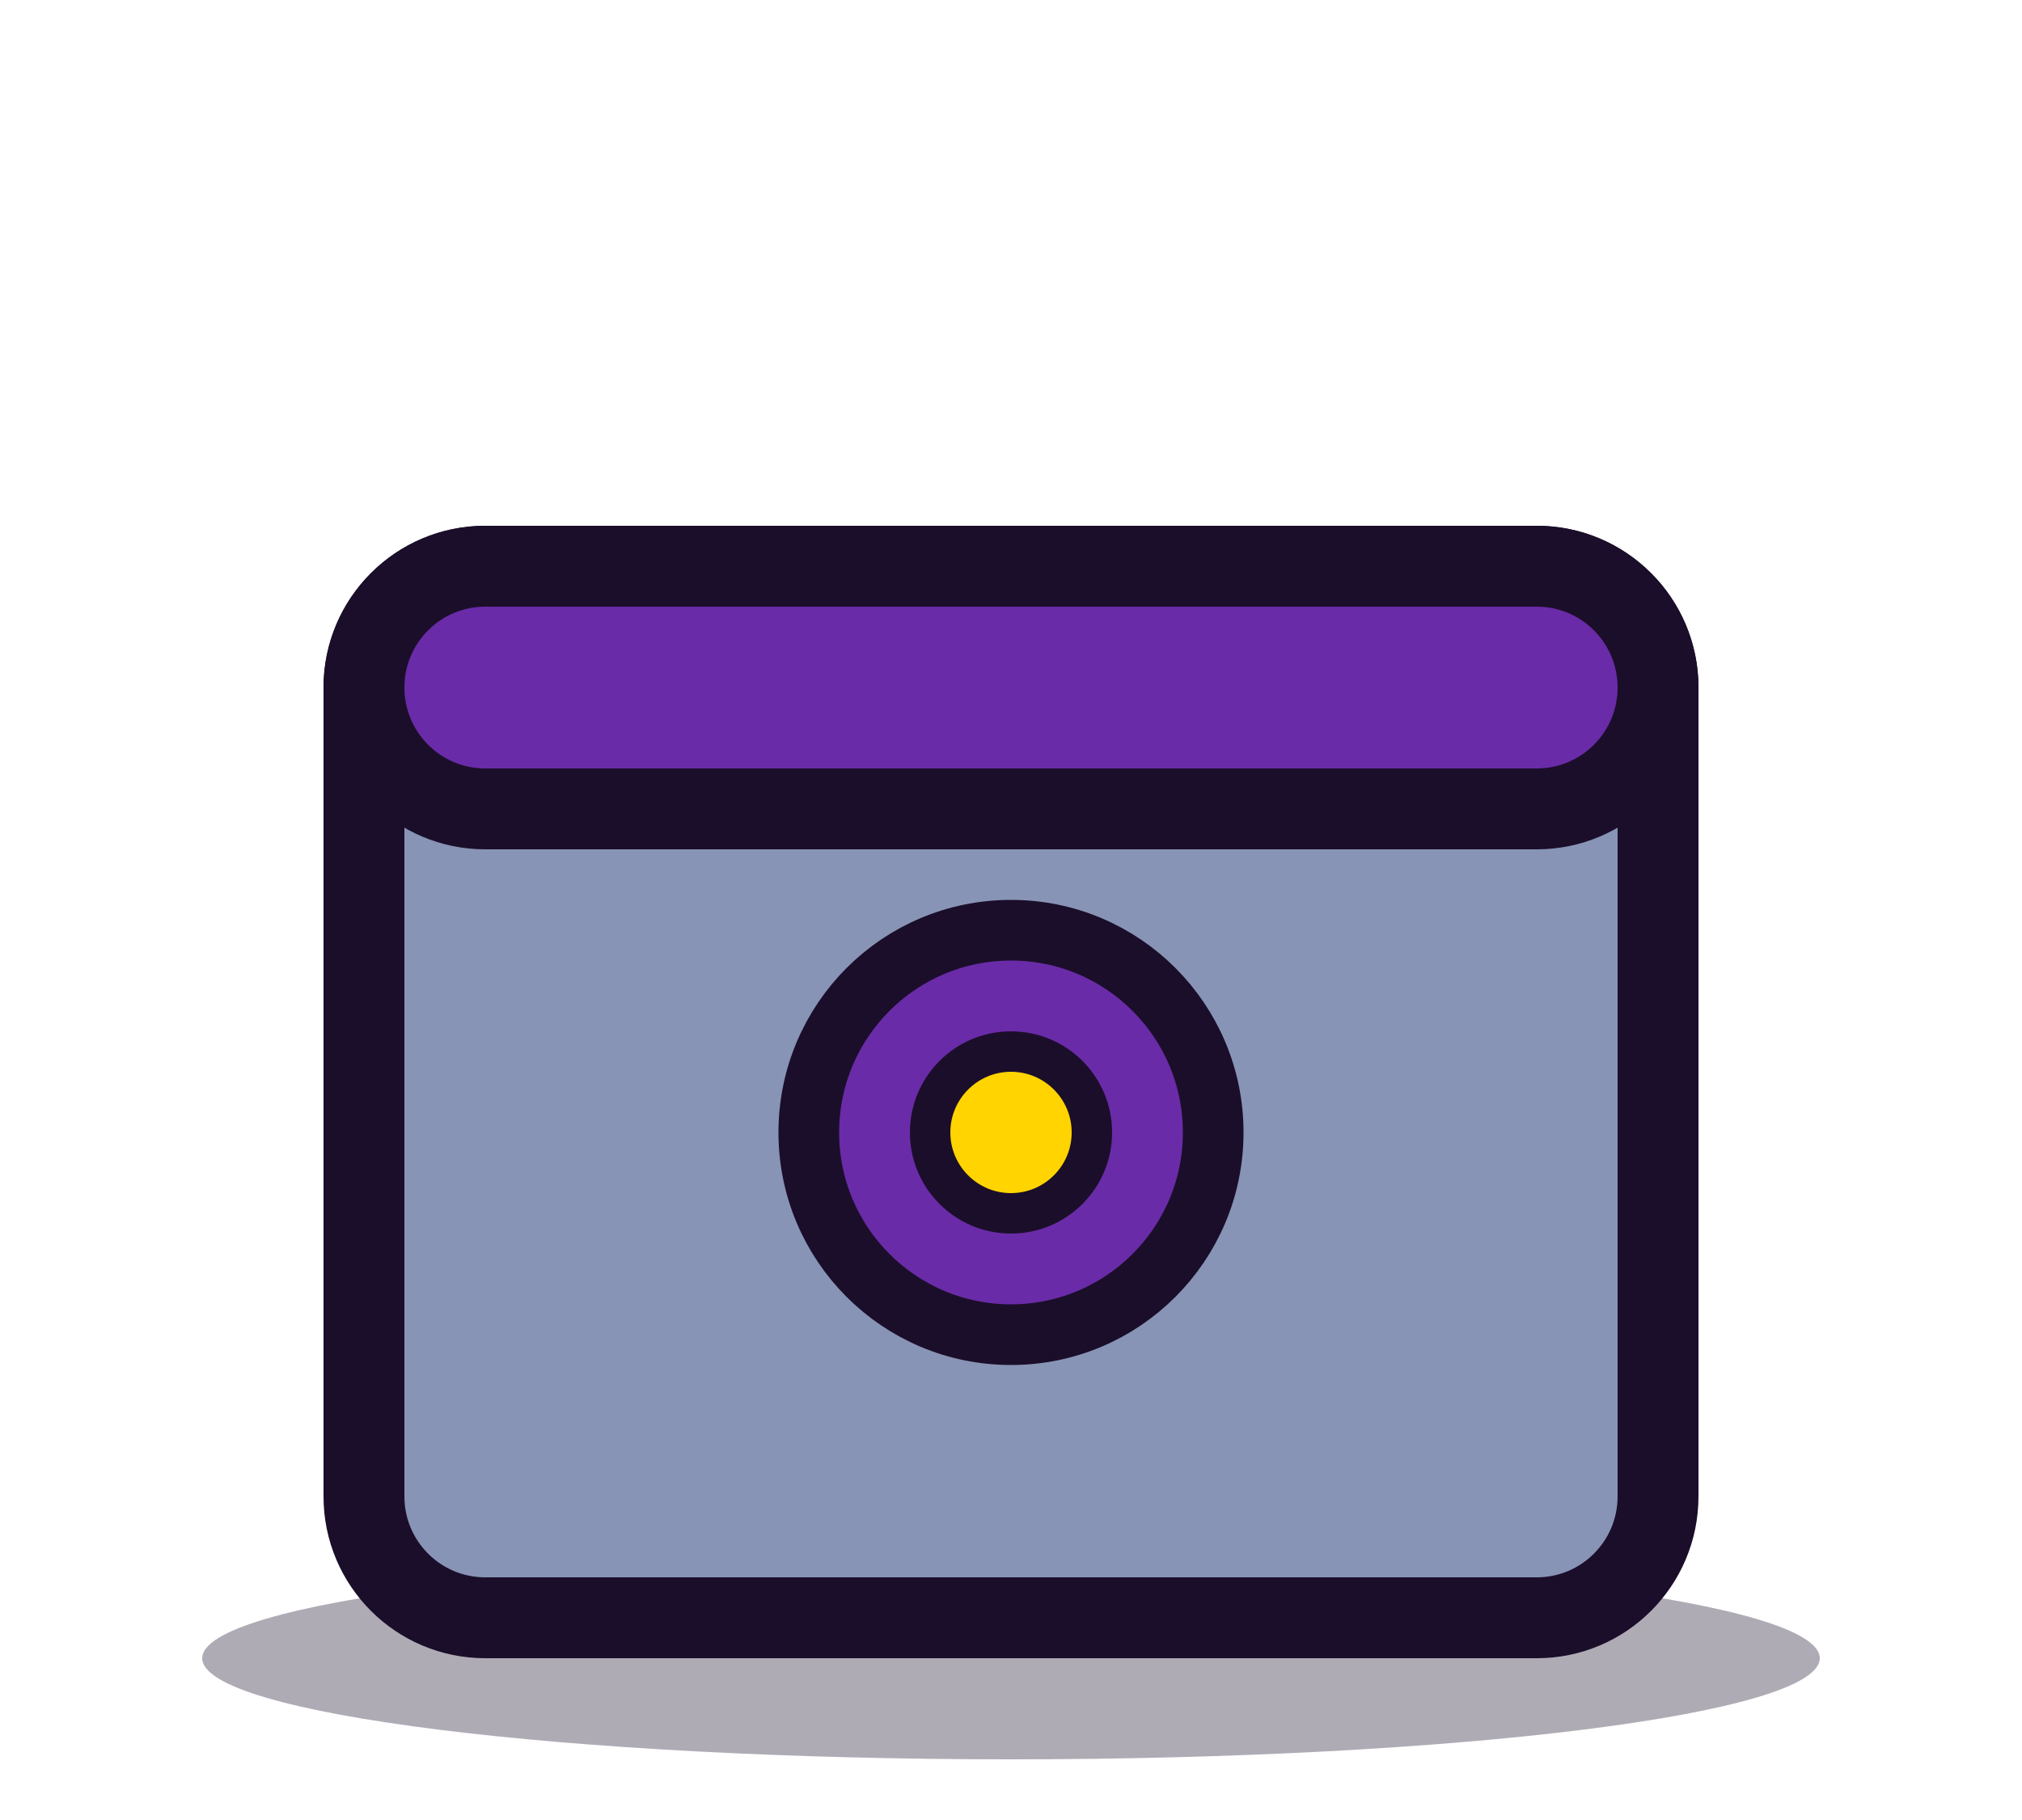
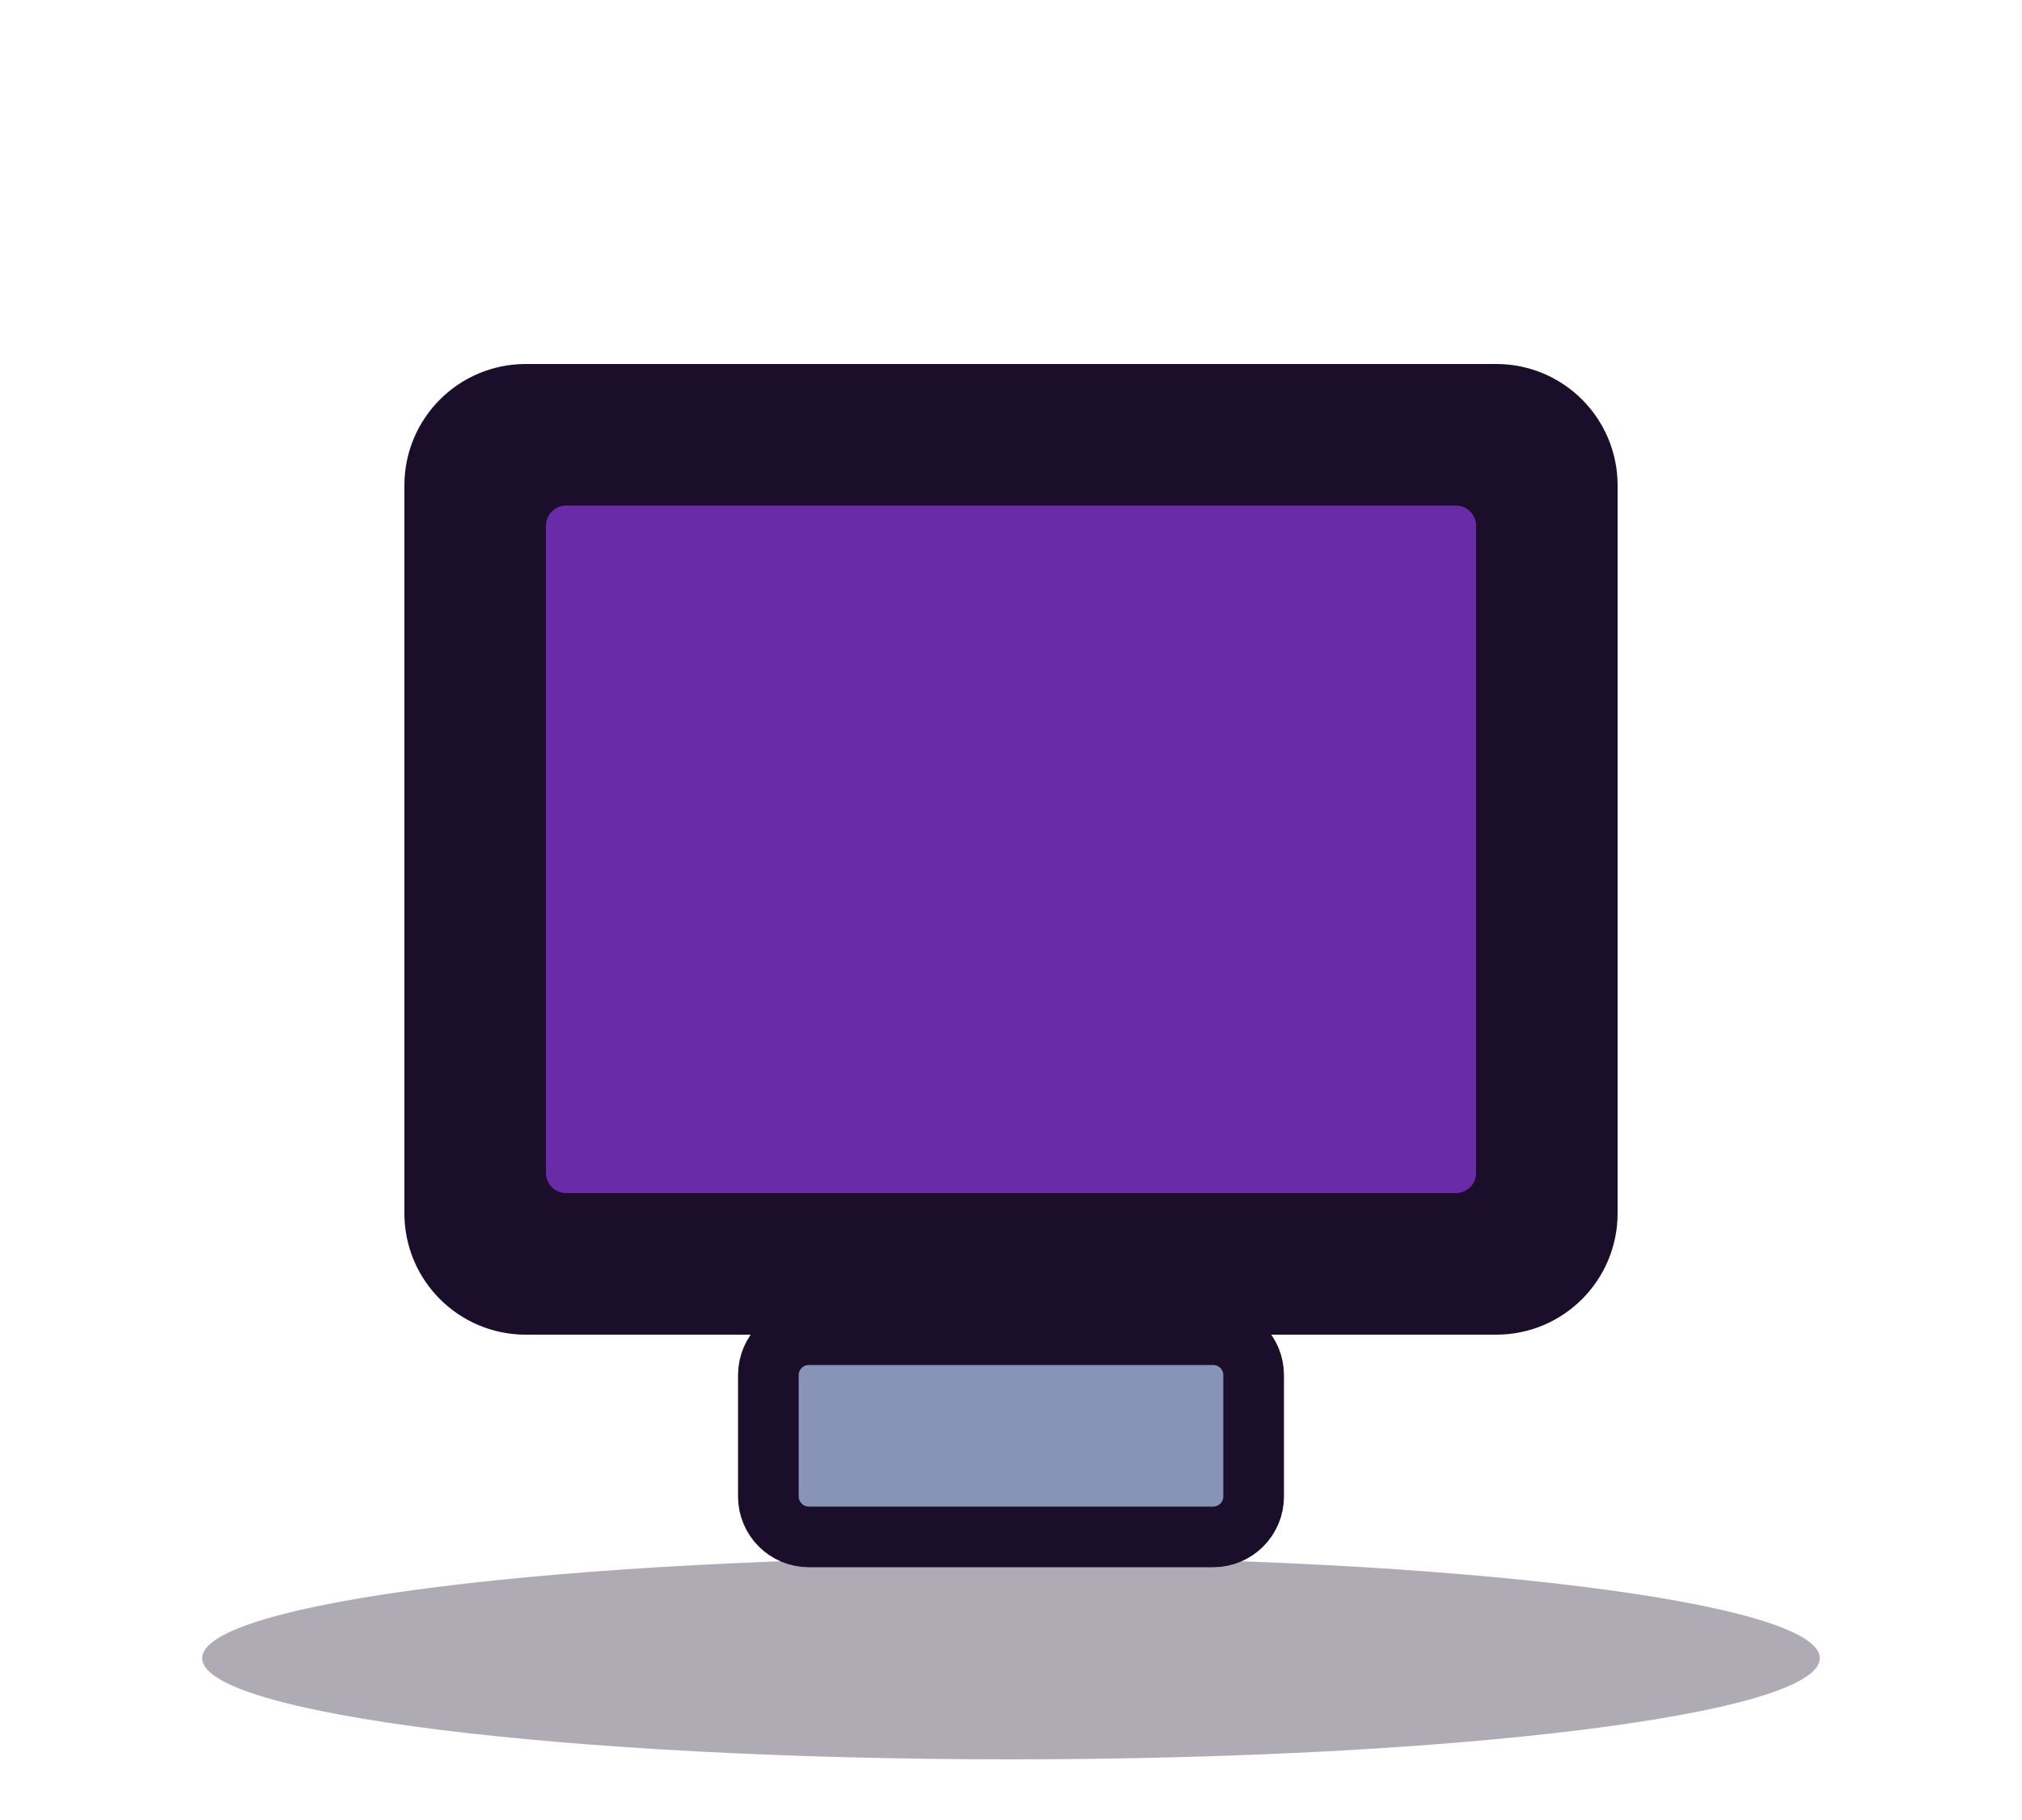
<svg xmlns="http://www.w3.org/2000/svg" width="100" height="90" viewBox="0 0 100 90">
  <ellipse cx="50" cy="82" rx="40" ry="5" fill="#1B0E2A" opacity="0.35" />
-   <rect x="18" y="28" width="64" height="52" rx="6" fill="#8894B5" stroke="#1B0E2A" stroke-width="4" />
-   <rect x="18" y="28" width="64" height="12" rx="6" fill="#6A2BA8" stroke="#1B0E2A" stroke-width="4" />
-   <circle cx="50" cy="56" r="10" fill="#6A2BA8" stroke="#1B0E2A" stroke-width="3" />
-   <circle cx="50" cy="56" r="4" fill="#FFD400" stroke="#1B0E2A" stroke-width="2" />
+   <rect x="22" y="20" width="56" height="44" rx="4" fill="#1B0E2A" stroke="#1B0E2A" stroke-width="4" />
+   <rect x="26" y="24" width="48" height="36" rx="2" fill="#6A2BA8" stroke="#1B0E2A" stroke-width="2" />
+   <rect x="38" y="66" width="24" height="10" rx="2" fill="#8894B5" stroke="#1B0E2A" stroke-width="3" />
</svg>
